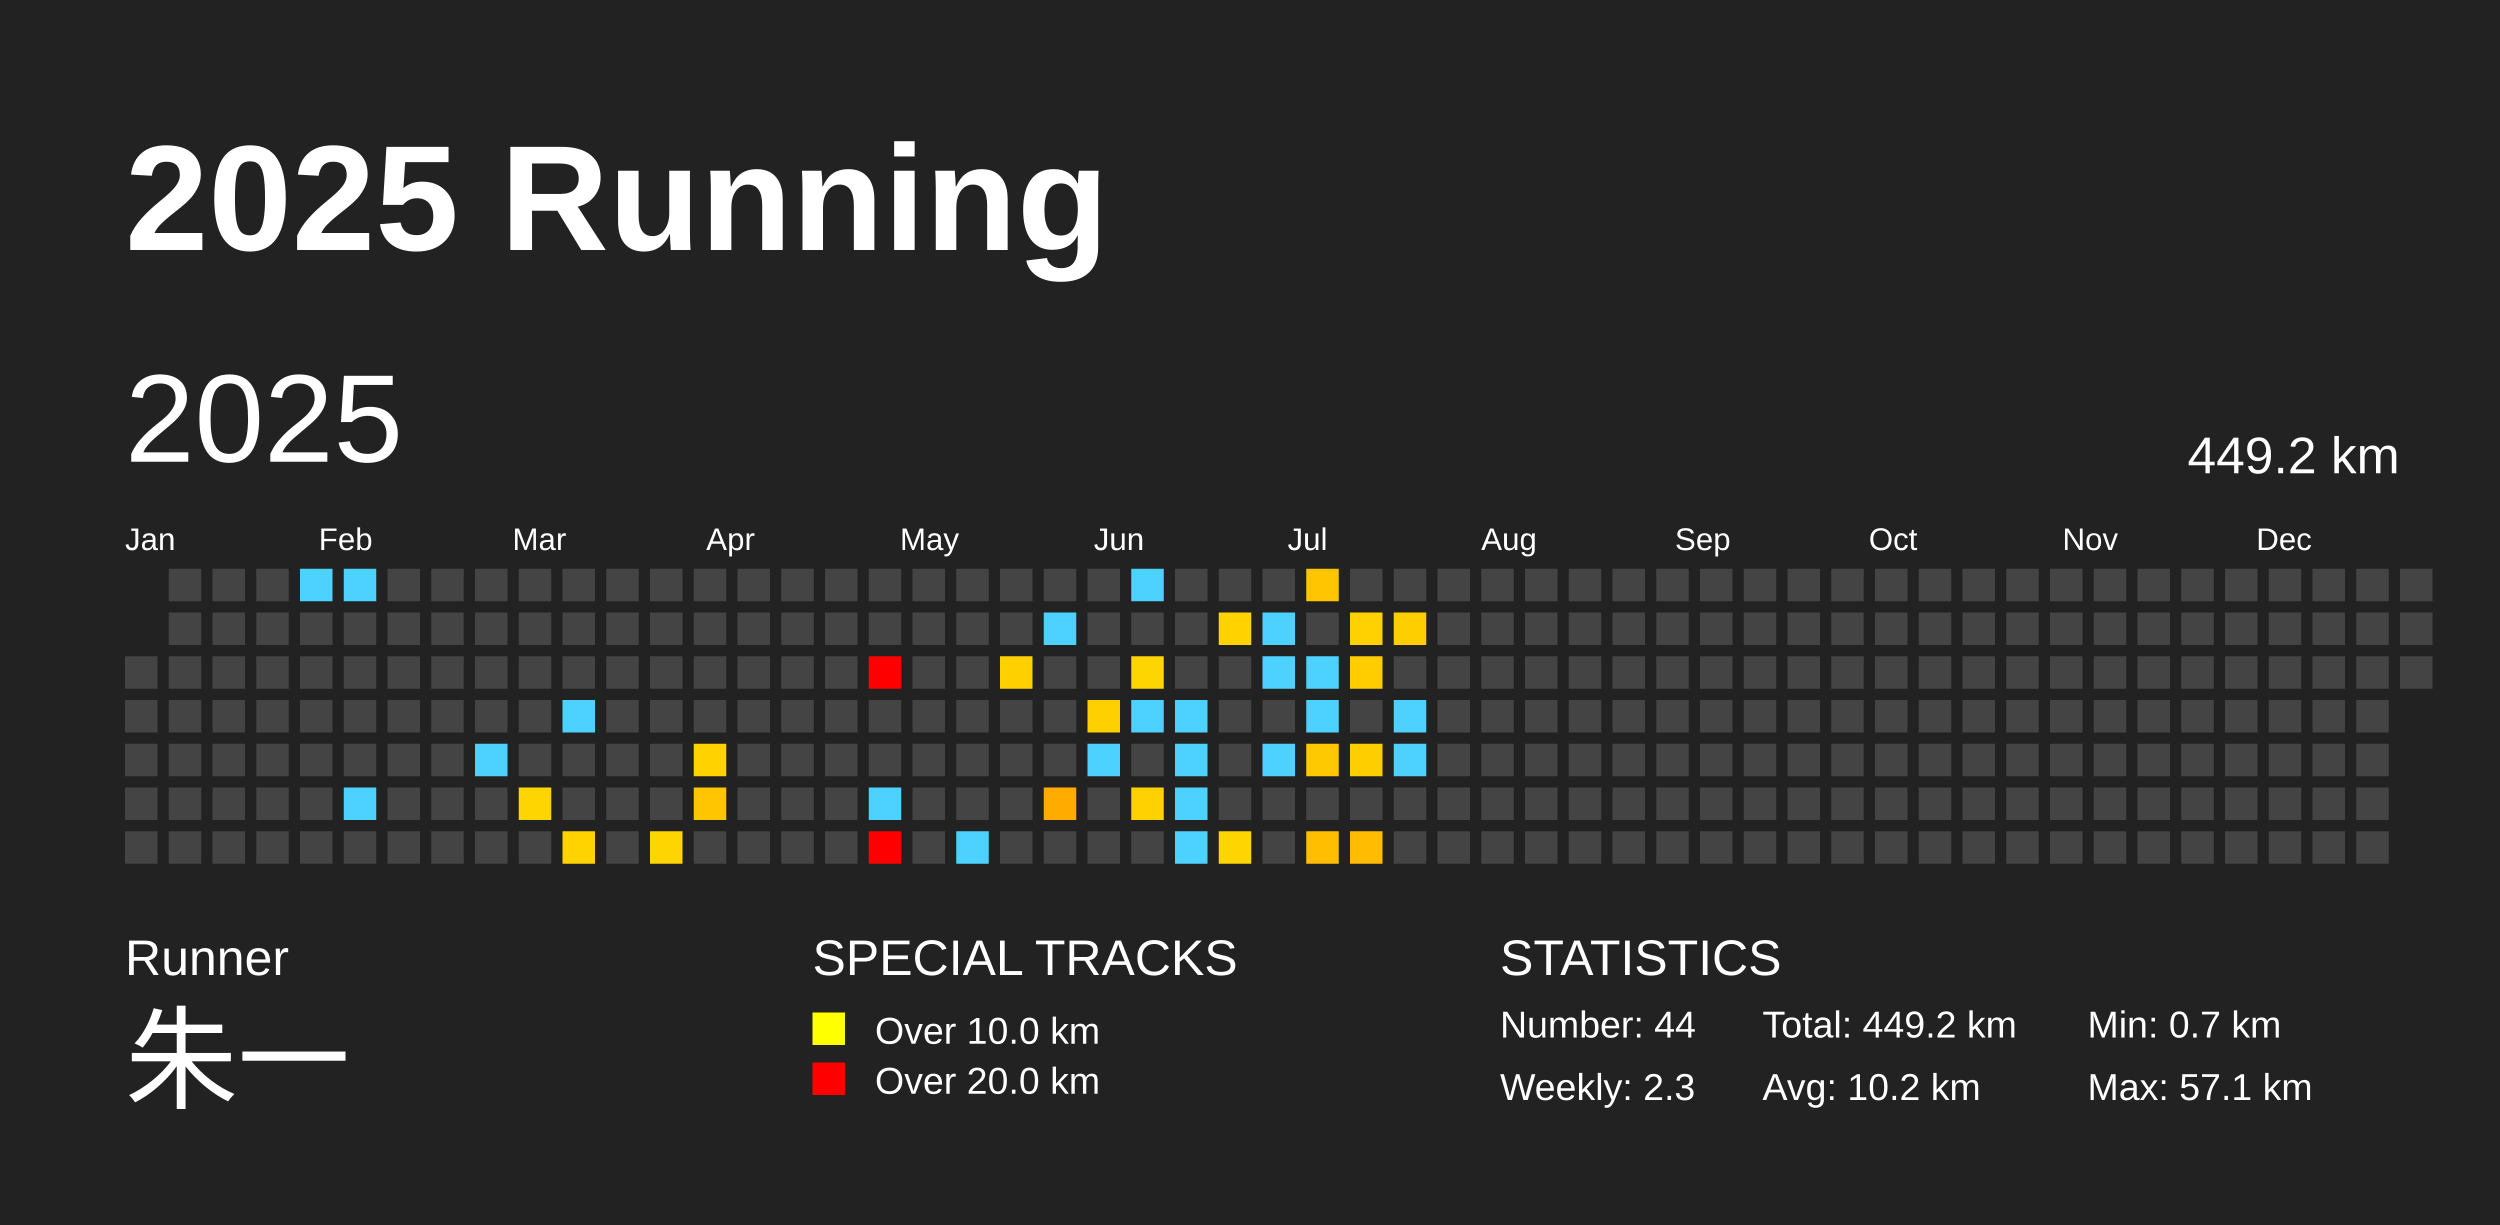
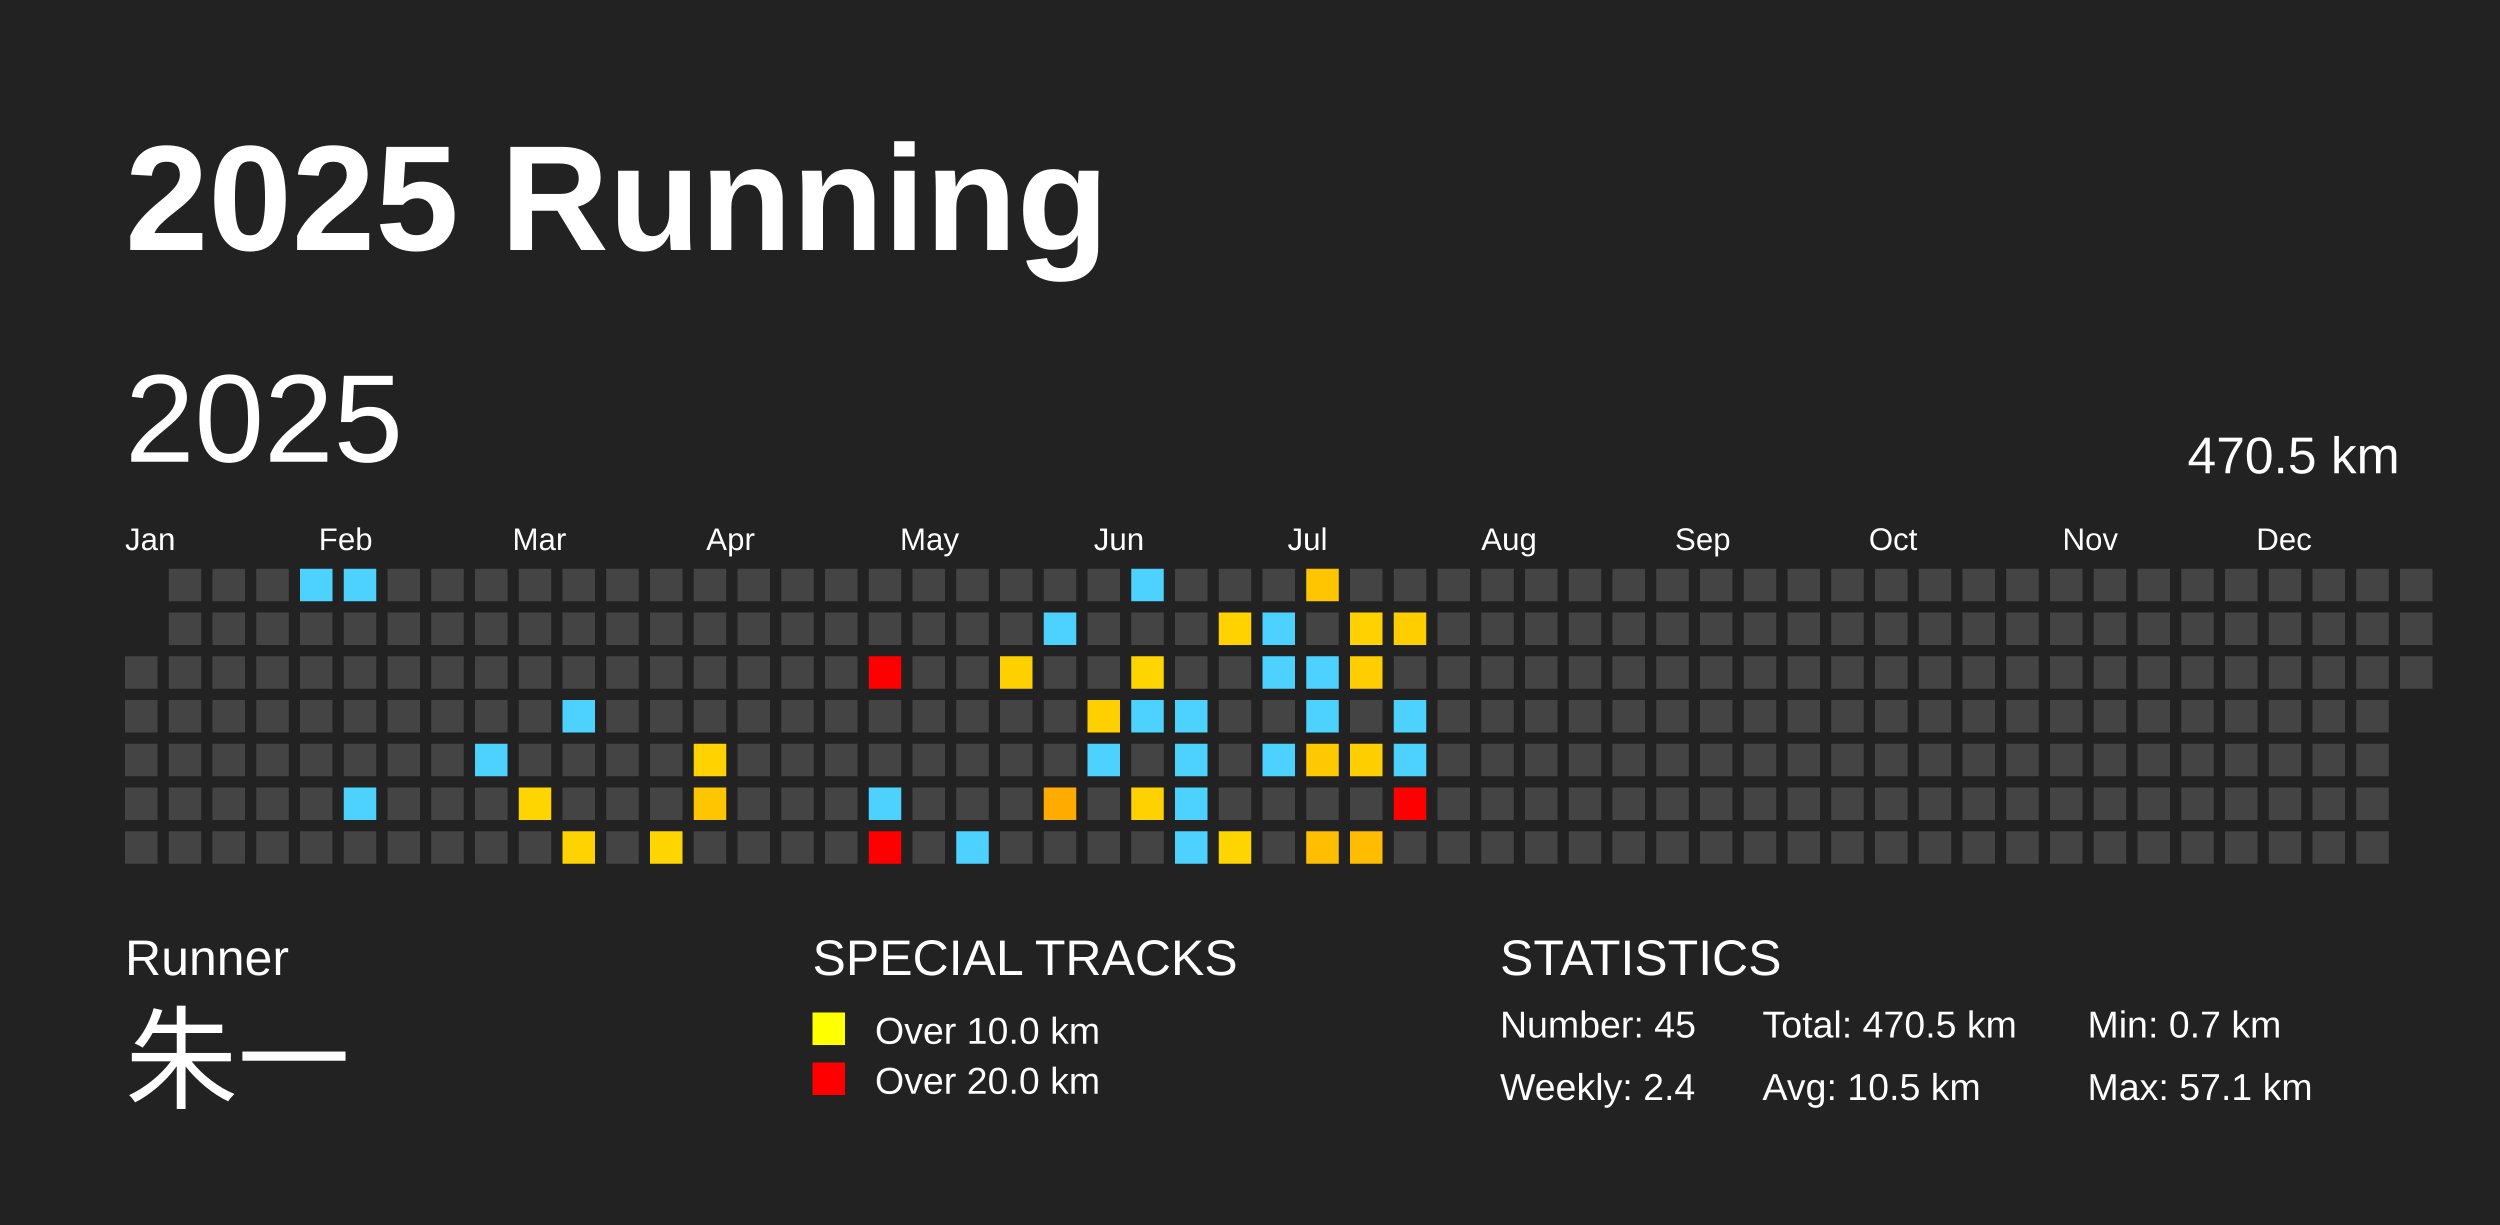
<svg xmlns="http://www.w3.org/2000/svg" baseProfile="full" height="98mm" version="1.1" viewBox="0,0,200,98" width="200mm">
  <defs />
  <rect fill="#222222" height="98" width="200" x="0" y="0" />
  <text fill="#FFFFFF" style="font-size:12px; font-family:Arial; font-weight:bold;" x="10" y="20">2025 Running</text>
  <text fill="#FFFFFF" style="font-size:4px; font-family:Arial" x="10" y="78">Runner</text>
  <text fill="#FFFFFF" style="font-size:9px; font-family:Arial" x="10" y="88">朱一</text>
  <text fill="#FFFFFF" style="font-size:4px; font-family:Arial" x="65" y="78">SPECIAL TRACKS</text>
  <rect fill="yellow" height="2.6" width="2.6" x="65" y="81" />
  <text fill="#FFFFFF" style="font-size:3px; font-family:Arial" x="70" y="83.5">Over 10.0 km</text>
  <rect fill="red" height="2.6" width="2.6" x="65" y="85" />
  <text fill="#FFFFFF" style="font-size:3px; font-family:Arial" x="70" y="87.5">Over 20.0 km</text>
  <text fill="#FFFFFF" style="font-size:4px; font-family:Arial" x="120" y="78">STATISTICS</text>
-   <text fill="#FFFFFF" style="font-size:3px; font-family:Arial" x="120" y="83">Number: 44</text>
-   <text fill="#FFFFFF" style="font-size:3px; font-family:Arial" x="120" y="88">Weekly: 2.3</text>
-   <text fill="#FFFFFF" style="font-size:3px; font-family:Arial" x="141" y="83">Total: 449.2 km</text>
-   <text fill="#FFFFFF" style="font-size:3px; font-family:Arial" x="141" y="88">Avg: 10.2 km</text>
+   <text fill="#FFFFFF" style="font-size:3px; font-family:Arial" x="120" y="83">Number: 45</text>
+   <text fill="#FFFFFF" style="font-size:3px; font-family:Arial" x="120" y="88">Weekly: 2.4</text>
+   <text fill="#FFFFFF" style="font-size:3px; font-family:Arial" x="141" y="83">Total: 470.5 km</text>
+   <text fill="#FFFFFF" style="font-size:3px; font-family:Arial" x="141" y="88">Avg: 10.5 km</text>
  <text fill="#FFFFFF" style="font-size:3px; font-family:Arial" x="167" y="83">Min: 0.7 km</text>
  <text fill="#FFFFFF" style="font-size:3px; font-family:Arial" x="167" y="88">Max: 57.1 km</text>
  <text dominant-baseline="hanging" fill="#FFFFFF" style="font-size:10.0px; font-family:Arial;" x="10" y="30">2025</text>
-   <text dominant-baseline="hanging" fill="#FFFFFF" style="font-size:4.125px; font-family:Arial;" x="175" y="35">449.2 km</text>
+   <text dominant-baseline="hanging" fill="#FFFFFF" style="font-size:4.125px; font-family:Arial;" x="175" y="35">470.5 km</text>
  <text fill="#FFFFFF" style="font-size:2.5px; font-family:Arial" x="10.0" y="44">Jan</text>
  <text fill="#FFFFFF" style="font-size:2.5px; font-family:Arial" x="25.5" y="44">Feb</text>
  <text fill="#FFFFFF" style="font-size:2.5px; font-family:Arial" x="41.0" y="44">Mar</text>
  <text fill="#FFFFFF" style="font-size:2.5px; font-family:Arial" x="56.5" y="44">Apr</text>
  <text fill="#FFFFFF" style="font-size:2.5px; font-family:Arial" x="72.0" y="44">May</text>
  <text fill="#FFFFFF" style="font-size:2.5px; font-family:Arial" x="87.5" y="44">Jun</text>
  <text fill="#FFFFFF" style="font-size:2.5px; font-family:Arial" x="103.0" y="44">Jul</text>
  <text fill="#FFFFFF" style="font-size:2.5px; font-family:Arial" x="118.5" y="44">Aug</text>
  <text fill="#FFFFFF" style="font-size:2.5px; font-family:Arial" x="134.0" y="44">Sep</text>
  <text fill="#FFFFFF" style="font-size:2.5px; font-family:Arial" x="149.5" y="44">Oct</text>
  <text fill="#FFFFFF" style="font-size:2.5px; font-family:Arial" x="165.0" y="44">Nov</text>
  <text fill="#FFFFFF" style="font-size:2.5px; font-family:Arial" x="180.5" y="44">Dec</text>
  <rect fill="#444444" height="2.6" width="2.6" x="10.0" y="52.5" />
  <rect fill="#444444" height="2.6" width="2.6" x="10.0" y="56.0" />
  <rect fill="#444444" height="2.6" width="2.6" x="10.0" y="59.5" />
  <rect fill="#444444" height="2.6" width="2.6" x="10.0" y="63.0" />
  <rect fill="#444444" height="2.6" width="2.6" x="10.0" y="66.5" />
  <rect fill="#444444" height="2.6" width="2.6" x="13.5" y="45.5" />
  <rect fill="#444444" height="2.6" width="2.6" x="13.5" y="49.0" />
  <rect fill="#444444" height="2.6" width="2.6" x="13.5" y="52.5" />
  <rect fill="#444444" height="2.6" width="2.6" x="13.5" y="56.0" />
  <rect fill="#444444" height="2.6" width="2.6" x="13.5" y="59.5" />
  <rect fill="#444444" height="2.6" width="2.6" x="13.5" y="63.0" />
  <rect fill="#444444" height="2.6" width="2.6" x="13.5" y="66.5" />
  <rect fill="#444444" height="2.6" width="2.6" x="17.0" y="45.5" />
  <rect fill="#444444" height="2.6" width="2.6" x="17.0" y="49.0" />
  <rect fill="#444444" height="2.6" width="2.6" x="17.0" y="52.5" />
  <rect fill="#444444" height="2.6" width="2.6" x="17.0" y="56.0" />
  <rect fill="#444444" height="2.6" width="2.6" x="17.0" y="59.5" />
  <rect fill="#444444" height="2.6" width="2.6" x="17.0" y="63.0" />
  <rect fill="#444444" height="2.6" width="2.6" x="17.0" y="66.5" />
  <rect fill="#444444" height="2.6" width="2.6" x="20.5" y="45.5" />
  <rect fill="#444444" height="2.6" width="2.6" x="20.5" y="49.0" />
  <rect fill="#444444" height="2.6" width="2.6" x="20.5" y="52.5" />
  <rect fill="#444444" height="2.6" width="2.6" x="20.5" y="56.0" />
  <rect fill="#444444" height="2.6" width="2.6" x="20.5" y="59.5" />
  <rect fill="#444444" height="2.6" width="2.6" x="20.5" y="63.0" />
  <rect fill="#444444" height="2.6" width="2.6" x="20.5" y="66.5" />
  <rect fill="#4dd2ff" height="2.6" width="2.6" x="24.0" y="45.5" />
  <rect fill="#444444" height="2.6" width="2.6" x="24.0" y="49.0" />
  <rect fill="#444444" height="2.6" width="2.6" x="24.0" y="52.5" />
  <rect fill="#444444" height="2.6" width="2.6" x="24.0" y="56.0" />
  <rect fill="#444444" height="2.6" width="2.6" x="24.0" y="59.5" />
  <rect fill="#444444" height="2.6" width="2.6" x="24.0" y="63.0" />
  <rect fill="#444444" height="2.6" width="2.6" x="24.0" y="66.5" />
  <rect fill="#4dd2ff" height="2.6" width="2.6" x="27.5" y="45.5" />
  <rect fill="#444444" height="2.6" width="2.6" x="27.5" y="49.0" />
  <rect fill="#444444" height="2.6" width="2.6" x="27.5" y="52.5" />
  <rect fill="#444444" height="2.6" width="2.6" x="27.5" y="56.0" />
  <rect fill="#444444" height="2.6" width="2.6" x="27.5" y="59.5" />
  <rect fill="#4dd2ff" height="2.6" width="2.6" x="27.5" y="63.0" />
  <rect fill="#444444" height="2.6" width="2.6" x="27.5" y="66.5" />
  <rect fill="#444444" height="2.6" width="2.6" x="31.0" y="45.5" />
  <rect fill="#444444" height="2.6" width="2.6" x="31.0" y="49.0" />
  <rect fill="#444444" height="2.6" width="2.6" x="31.0" y="52.5" />
  <rect fill="#444444" height="2.6" width="2.6" x="31.0" y="56.0" />
  <rect fill="#444444" height="2.6" width="2.6" x="31.0" y="59.5" />
  <rect fill="#444444" height="2.6" width="2.6" x="31.0" y="63.0" />
  <rect fill="#444444" height="2.6" width="2.6" x="31.0" y="66.5" />
  <rect fill="#444444" height="2.6" width="2.6" x="34.5" y="45.5" />
  <rect fill="#444444" height="2.6" width="2.6" x="34.5" y="49.0" />
  <rect fill="#444444" height="2.6" width="2.6" x="34.5" y="52.5" />
  <rect fill="#444444" height="2.6" width="2.6" x="34.5" y="56.0" />
  <rect fill="#444444" height="2.6" width="2.6" x="34.5" y="59.5" />
  <rect fill="#444444" height="2.6" width="2.6" x="34.5" y="63.0" />
  <rect fill="#444444" height="2.6" width="2.6" x="34.5" y="66.5" />
  <rect fill="#444444" height="2.6" width="2.6" x="38.0" y="45.5" />
  <rect fill="#444444" height="2.6" width="2.6" x="38.0" y="49.0" />
  <rect fill="#444444" height="2.6" width="2.6" x="38.0" y="52.5" />
  <rect fill="#444444" height="2.6" width="2.6" x="38.0" y="56.0" />
  <rect fill="#4dd2ff" height="2.6" width="2.6" x="38.0" y="59.5" />
  <rect fill="#444444" height="2.6" width="2.6" x="38.0" y="63.0" />
  <rect fill="#444444" height="2.6" width="2.6" x="38.0" y="66.5" />
  <rect fill="#444444" height="2.6" width="2.6" x="41.5" y="45.5" />
  <rect fill="#444444" height="2.6" width="2.6" x="41.5" y="49.0" />
  <rect fill="#444444" height="2.6" width="2.6" x="41.5" y="52.5" />
  <rect fill="#444444" height="2.6" width="2.6" x="41.5" y="56.0" />
  <rect fill="#444444" height="2.6" width="2.6" x="41.5" y="59.5" />
  <rect fill="#ffd500" height="2.6" width="2.6" x="41.5" y="63.0" />
  <rect fill="#444444" height="2.6" width="2.6" x="41.5" y="66.5" />
  <rect fill="#444444" height="2.6" width="2.6" x="45.0" y="45.5" />
  <rect fill="#444444" height="2.6" width="2.6" x="45.0" y="49.0" />
  <rect fill="#444444" height="2.6" width="2.6" x="45.0" y="52.5" />
  <rect fill="#4dd2ff" height="2.6" width="2.6" x="45.0" y="56.0" />
  <rect fill="#444444" height="2.6" width="2.6" x="45.0" y="59.5" />
  <rect fill="#444444" height="2.6" width="2.6" x="45.0" y="63.0" />
  <rect fill="#ffd300" height="2.6" width="2.6" x="45.0" y="66.5" />
  <rect fill="#444444" height="2.6" width="2.6" x="48.5" y="45.5" />
  <rect fill="#444444" height="2.6" width="2.6" x="48.5" y="49.0" />
  <rect fill="#444444" height="2.6" width="2.6" x="48.5" y="52.5" />
  <rect fill="#444444" height="2.6" width="2.6" x="48.5" y="56.0" />
  <rect fill="#444444" height="2.6" width="2.6" x="48.5" y="59.5" />
  <rect fill="#444444" height="2.6" width="2.6" x="48.5" y="63.0" />
  <rect fill="#444444" height="2.6" width="2.6" x="48.5" y="66.5" />
  <rect fill="#444444" height="2.6" width="2.6" x="52.0" y="45.5" />
  <rect fill="#444444" height="2.6" width="2.6" x="52.0" y="49.0" />
  <rect fill="#444444" height="2.6" width="2.6" x="52.0" y="52.5" />
  <rect fill="#444444" height="2.6" width="2.6" x="52.0" y="56.0" />
  <rect fill="#444444" height="2.6" width="2.6" x="52.0" y="59.5" />
  <rect fill="#444444" height="2.6" width="2.6" x="52.0" y="63.0" />
  <rect fill="#ffd500" height="2.6" width="2.6" x="52.0" y="66.5" />
  <rect fill="#444444" height="2.6" width="2.6" x="55.5" y="45.5" />
  <rect fill="#444444" height="2.6" width="2.6" x="55.5" y="49.0" />
  <rect fill="#444444" height="2.6" width="2.6" x="55.5" y="52.5" />
  <rect fill="#444444" height="2.6" width="2.6" x="55.5" y="56.0" />
  <rect fill="#ffd200" height="2.6" width="2.6" x="55.5" y="59.5" />
  <rect fill="#ffc600" height="2.6" width="2.6" x="55.5" y="63.0" />
  <rect fill="#444444" height="2.6" width="2.6" x="55.5" y="66.5" />
  <rect fill="#444444" height="2.6" width="2.6" x="59.0" y="45.5" />
  <rect fill="#444444" height="2.6" width="2.6" x="59.0" y="49.0" />
  <rect fill="#444444" height="2.6" width="2.6" x="59.0" y="52.5" />
  <rect fill="#444444" height="2.6" width="2.6" x="59.0" y="56.0" />
  <rect fill="#444444" height="2.6" width="2.6" x="59.0" y="59.5" />
  <rect fill="#444444" height="2.6" width="2.6" x="59.0" y="63.0" />
  <rect fill="#444444" height="2.6" width="2.6" x="59.0" y="66.5" />
  <rect fill="#444444" height="2.6" width="2.6" x="62.5" y="45.5" />
  <rect fill="#444444" height="2.6" width="2.6" x="62.5" y="49.0" />
  <rect fill="#444444" height="2.6" width="2.6" x="62.5" y="52.5" />
  <rect fill="#444444" height="2.6" width="2.6" x="62.5" y="56.0" />
  <rect fill="#444444" height="2.6" width="2.6" x="62.5" y="59.5" />
  <rect fill="#444444" height="2.6" width="2.6" x="62.5" y="63.0" />
  <rect fill="#444444" height="2.6" width="2.6" x="62.5" y="66.5" />
  <rect fill="#444444" height="2.6" width="2.6" x="66.0" y="45.5" />
  <rect fill="#444444" height="2.6" width="2.6" x="66.0" y="49.0" />
  <rect fill="#444444" height="2.6" width="2.6" x="66.0" y="52.5" />
  <rect fill="#444444" height="2.6" width="2.6" x="66.0" y="56.0" />
  <rect fill="#444444" height="2.6" width="2.6" x="66.0" y="59.5" />
  <rect fill="#444444" height="2.6" width="2.6" x="66.0" y="63.0" />
  <rect fill="#444444" height="2.6" width="2.6" x="66.0" y="66.5" />
  <rect fill="#444444" height="2.6" width="2.6" x="69.5" y="45.5" />
  <rect fill="#444444" height="2.6" width="2.6" x="69.5" y="49.0" />
  <rect fill="red" height="2.6" width="2.6" x="69.5" y="52.5" />
  <rect fill="#444444" height="2.6" width="2.6" x="69.5" y="56.0" />
  <rect fill="#444444" height="2.6" width="2.6" x="69.5" y="59.5" />
  <rect fill="#4dd2ff" height="2.6" width="2.6" x="69.5" y="63.0" />
  <rect fill="red" height="2.6" width="2.6" x="69.5" y="66.5" />
  <rect fill="#444444" height="2.6" width="2.6" x="73.0" y="45.5" />
  <rect fill="#444444" height="2.6" width="2.6" x="73.0" y="49.0" />
  <rect fill="#444444" height="2.6" width="2.6" x="73.0" y="52.5" />
  <rect fill="#444444" height="2.6" width="2.6" x="73.0" y="56.0" />
  <rect fill="#444444" height="2.6" width="2.6" x="73.0" y="59.5" />
  <rect fill="#444444" height="2.6" width="2.6" x="73.0" y="63.0" />
  <rect fill="#444444" height="2.6" width="2.6" x="73.0" y="66.5" />
  <rect fill="#444444" height="2.6" width="2.6" x="76.5" y="45.5" />
  <rect fill="#444444" height="2.6" width="2.6" x="76.5" y="49.0" />
  <rect fill="#444444" height="2.6" width="2.6" x="76.5" y="52.5" />
  <rect fill="#444444" height="2.6" width="2.6" x="76.5" y="56.0" />
  <rect fill="#444444" height="2.6" width="2.6" x="76.5" y="59.5" />
  <rect fill="#444444" height="2.6" width="2.6" x="76.5" y="63.0" />
  <rect fill="#4dd2ff" height="2.6" width="2.6" x="76.5" y="66.5" />
  <rect fill="#444444" height="2.6" width="2.6" x="80.0" y="45.5" />
  <rect fill="#444444" height="2.6" width="2.6" x="80.0" y="49.0" />
  <rect fill="#ffd000" height="2.6" width="2.6" x="80.0" y="52.5" />
  <rect fill="#444444" height="2.6" width="2.6" x="80.0" y="56.0" />
  <rect fill="#444444" height="2.6" width="2.6" x="80.0" y="59.5" />
  <rect fill="#444444" height="2.6" width="2.6" x="80.0" y="63.0" />
  <rect fill="#444444" height="2.6" width="2.6" x="80.0" y="66.5" />
  <rect fill="#444444" height="2.6" width="2.6" x="83.5" y="45.5" />
  <rect fill="#4dd2ff" height="2.6" width="2.6" x="83.5" y="49.0" />
  <rect fill="#444444" height="2.6" width="2.6" x="83.5" y="52.5" />
  <rect fill="#444444" height="2.6" width="2.6" x="83.5" y="56.0" />
  <rect fill="#444444" height="2.6" width="2.6" x="83.5" y="59.5" />
  <rect fill="#ffab00" height="2.6" width="2.6" x="83.5" y="63.0" />
  <rect fill="#444444" height="2.6" width="2.6" x="83.5" y="66.5" />
  <rect fill="#444444" height="2.6" width="2.6" x="87.0" y="45.5" />
  <rect fill="#444444" height="2.6" width="2.6" x="87.0" y="49.0" />
  <rect fill="#444444" height="2.6" width="2.6" x="87.0" y="52.5" />
  <rect fill="#ffd000" height="2.6" width="2.6" x="87.0" y="56.0" />
  <rect fill="#4dd2ff" height="2.6" width="2.6" x="87.0" y="59.5" />
  <rect fill="#444444" height="2.6" width="2.6" x="87.0" y="63.0" />
  <rect fill="#444444" height="2.6" width="2.6" x="87.0" y="66.5" />
  <rect fill="#4dd2ff" height="2.6" width="2.6" x="90.5" y="45.5" />
  <rect fill="#444444" height="2.6" width="2.6" x="90.5" y="49.0" />
  <rect fill="#ffd500" height="2.6" width="2.6" x="90.5" y="52.5" />
  <rect fill="#4dd2ff" height="2.6" width="2.6" x="90.5" y="56.0" />
  <rect fill="#444444" height="2.6" width="2.6" x="90.5" y="59.5" />
  <rect fill="#ffd100" height="2.6" width="2.6" x="90.5" y="63.0" />
  <rect fill="#444444" height="2.6" width="2.6" x="90.5" y="66.5" />
  <rect fill="#444444" height="2.6" width="2.6" x="94.0" y="45.5" />
  <rect fill="#444444" height="2.6" width="2.6" x="94.0" y="49.0" />
  <rect fill="#444444" height="2.6" width="2.6" x="94.0" y="52.5" />
  <rect fill="#4dd2ff" height="2.6" width="2.6" x="94.0" y="56.0" />
  <rect fill="#4dd2ff" height="2.6" width="2.6" x="94.0" y="59.5" />
  <rect fill="#4dd2ff" height="2.6" width="2.6" x="94.0" y="63.0" />
  <rect fill="#4dd2ff" height="2.6" width="2.6" x="94.0" y="66.5" />
  <rect fill="#444444" height="2.6" width="2.6" x="97.5" y="45.5" />
  <rect fill="#ffd200" height="2.6" width="2.6" x="97.5" y="49.0" />
  <rect fill="#444444" height="2.6" width="2.6" x="97.5" y="52.5" />
  <rect fill="#444444" height="2.6" width="2.6" x="97.5" y="56.0" />
  <rect fill="#444444" height="2.6" width="2.6" x="97.5" y="59.5" />
  <rect fill="#444444" height="2.6" width="2.6" x="97.5" y="63.0" />
  <rect fill="#ffd500" height="2.6" width="2.6" x="97.5" y="66.5" />
  <rect fill="#444444" height="2.6" width="2.6" x="101.0" y="45.5" />
  <rect fill="#4dd2ff" height="2.6" width="2.6" x="101.0" y="49.0" />
  <rect fill="#4dd2ff" height="2.6" width="2.6" x="101.0" y="52.5" />
  <rect fill="#444444" height="2.6" width="2.6" x="101.0" y="56.0" />
  <rect fill="#4dd2ff" height="2.6" width="2.6" x="101.0" y="59.5" />
  <rect fill="#444444" height="2.6" width="2.6" x="101.0" y="63.0" />
  <rect fill="#444444" height="2.6" width="2.6" x="101.0" y="66.5" />
  <rect fill="#ffc600" height="2.6" width="2.6" x="104.5" y="45.5" />
  <rect fill="#444444" height="2.6" width="2.6" x="104.5" y="49.0" />
  <rect fill="#4dd2ff" height="2.6" width="2.6" x="104.5" y="52.5" />
  <rect fill="#4dd2ff" height="2.6" width="2.6" x="104.5" y="56.0" />
  <rect fill="#ffc900" height="2.6" width="2.6" x="104.5" y="59.5" />
  <rect fill="#444444" height="2.6" width="2.6" x="104.5" y="63.0" />
  <rect fill="#ffbf00" height="2.6" width="2.6" x="104.5" y="66.5" />
  <rect fill="#444444" height="2.6" width="2.6" x="108.0" y="45.5" />
  <rect fill="#ffd100" height="2.6" width="2.6" x="108.0" y="49.0" />
  <rect fill="#ffcd00" height="2.6" width="2.6" x="108.0" y="52.5" />
  <rect fill="#444444" height="2.6" width="2.6" x="108.0" y="56.0" />
  <rect fill="#ffce00" height="2.6" width="2.6" x="108.0" y="59.5" />
  <rect fill="#444444" height="2.6" width="2.6" x="108.0" y="63.0" />
  <rect fill="#ffbc00" height="2.6" width="2.6" x="108.0" y="66.5" />
  <rect fill="#444444" height="2.6" width="2.6" x="111.5" y="45.5" />
  <rect fill="#ffce00" height="2.6" width="2.6" x="111.5" y="49.0" />
  <rect fill="#444444" height="2.6" width="2.6" x="111.5" y="52.5" />
  <rect fill="#4dd2ff" height="2.6" width="2.6" x="111.5" y="56.0" />
  <rect fill="#4dd2ff" height="2.6" width="2.6" x="111.5" y="59.5" />
-   <rect fill="#444444" height="2.6" width="2.6" x="111.5" y="63.0" />
+   <rect fill="red" height="2.6" width="2.6" x="111.5" y="63.0" />
  <rect fill="#444444" height="2.6" width="2.6" x="111.5" y="66.5" />
  <rect fill="#444444" height="2.6" width="2.6" x="115.0" y="45.5" />
  <rect fill="#444444" height="2.6" width="2.6" x="115.0" y="49.0" />
  <rect fill="#444444" height="2.6" width="2.6" x="115.0" y="52.5" />
  <rect fill="#444444" height="2.6" width="2.6" x="115.0" y="56.0" />
  <rect fill="#444444" height="2.6" width="2.6" x="115.0" y="59.5" />
  <rect fill="#444444" height="2.6" width="2.6" x="115.0" y="63.0" />
  <rect fill="#444444" height="2.6" width="2.6" x="115.0" y="66.5" />
  <rect fill="#444444" height="2.6" width="2.6" x="118.5" y="45.5" />
  <rect fill="#444444" height="2.6" width="2.6" x="118.5" y="49.0" />
  <rect fill="#444444" height="2.6" width="2.6" x="118.5" y="52.5" />
  <rect fill="#444444" height="2.6" width="2.6" x="118.5" y="56.0" />
  <rect fill="#444444" height="2.6" width="2.6" x="118.5" y="59.5" />
  <rect fill="#444444" height="2.6" width="2.6" x="118.5" y="63.0" />
  <rect fill="#444444" height="2.6" width="2.6" x="118.5" y="66.5" />
  <rect fill="#444444" height="2.6" width="2.6" x="122.0" y="45.5" />
  <rect fill="#444444" height="2.6" width="2.6" x="122.0" y="49.0" />
  <rect fill="#444444" height="2.6" width="2.6" x="122.0" y="52.5" />
  <rect fill="#444444" height="2.6" width="2.6" x="122.0" y="56.0" />
  <rect fill="#444444" height="2.6" width="2.6" x="122.0" y="59.5" />
  <rect fill="#444444" height="2.6" width="2.6" x="122.0" y="63.0" />
  <rect fill="#444444" height="2.6" width="2.6" x="122.0" y="66.5" />
  <rect fill="#444444" height="2.6" width="2.6" x="125.5" y="45.5" />
  <rect fill="#444444" height="2.6" width="2.6" x="125.5" y="49.0" />
  <rect fill="#444444" height="2.6" width="2.6" x="125.5" y="52.5" />
  <rect fill="#444444" height="2.6" width="2.6" x="125.5" y="56.0" />
  <rect fill="#444444" height="2.6" width="2.6" x="125.5" y="59.5" />
  <rect fill="#444444" height="2.6" width="2.6" x="125.5" y="63.0" />
  <rect fill="#444444" height="2.6" width="2.6" x="125.5" y="66.5" />
  <rect fill="#444444" height="2.6" width="2.6" x="129.0" y="45.5" />
  <rect fill="#444444" height="2.6" width="2.6" x="129.0" y="49.0" />
  <rect fill="#444444" height="2.6" width="2.6" x="129.0" y="52.5" />
  <rect fill="#444444" height="2.6" width="2.6" x="129.0" y="56.0" />
  <rect fill="#444444" height="2.6" width="2.6" x="129.0" y="59.5" />
  <rect fill="#444444" height="2.6" width="2.6" x="129.0" y="63.0" />
  <rect fill="#444444" height="2.6" width="2.6" x="129.0" y="66.5" />
  <rect fill="#444444" height="2.6" width="2.6" x="132.5" y="45.5" />
  <rect fill="#444444" height="2.6" width="2.6" x="132.5" y="49.0" />
  <rect fill="#444444" height="2.6" width="2.6" x="132.5" y="52.5" />
  <rect fill="#444444" height="2.6" width="2.6" x="132.5" y="56.0" />
  <rect fill="#444444" height="2.6" width="2.6" x="132.5" y="59.5" />
  <rect fill="#444444" height="2.6" width="2.6" x="132.5" y="63.0" />
  <rect fill="#444444" height="2.6" width="2.6" x="132.5" y="66.5" />
  <rect fill="#444444" height="2.6" width="2.6" x="136.0" y="45.5" />
  <rect fill="#444444" height="2.6" width="2.6" x="136.0" y="49.0" />
  <rect fill="#444444" height="2.6" width="2.6" x="136.0" y="52.5" />
  <rect fill="#444444" height="2.6" width="2.6" x="136.0" y="56.0" />
  <rect fill="#444444" height="2.6" width="2.6" x="136.0" y="59.5" />
  <rect fill="#444444" height="2.6" width="2.6" x="136.0" y="63.0" />
  <rect fill="#444444" height="2.6" width="2.6" x="136.0" y="66.5" />
  <rect fill="#444444" height="2.6" width="2.6" x="139.5" y="45.5" />
  <rect fill="#444444" height="2.6" width="2.6" x="139.5" y="49.0" />
  <rect fill="#444444" height="2.6" width="2.6" x="139.5" y="52.5" />
  <rect fill="#444444" height="2.6" width="2.6" x="139.5" y="56.0" />
  <rect fill="#444444" height="2.6" width="2.6" x="139.5" y="59.5" />
  <rect fill="#444444" height="2.6" width="2.6" x="139.5" y="63.0" />
  <rect fill="#444444" height="2.6" width="2.6" x="139.5" y="66.5" />
  <rect fill="#444444" height="2.6" width="2.6" x="143.0" y="45.5" />
  <rect fill="#444444" height="2.6" width="2.6" x="143.0" y="49.0" />
  <rect fill="#444444" height="2.6" width="2.6" x="143.0" y="52.5" />
  <rect fill="#444444" height="2.6" width="2.6" x="143.0" y="56.0" />
  <rect fill="#444444" height="2.6" width="2.6" x="143.0" y="59.5" />
  <rect fill="#444444" height="2.6" width="2.6" x="143.0" y="63.0" />
  <rect fill="#444444" height="2.6" width="2.6" x="143.0" y="66.5" />
  <rect fill="#444444" height="2.6" width="2.6" x="146.5" y="45.5" />
  <rect fill="#444444" height="2.6" width="2.6" x="146.5" y="49.0" />
  <rect fill="#444444" height="2.6" width="2.6" x="146.5" y="52.5" />
  <rect fill="#444444" height="2.6" width="2.6" x="146.5" y="56.0" />
  <rect fill="#444444" height="2.6" width="2.6" x="146.5" y="59.5" />
  <rect fill="#444444" height="2.6" width="2.6" x="146.5" y="63.0" />
  <rect fill="#444444" height="2.6" width="2.6" x="146.5" y="66.5" />
  <rect fill="#444444" height="2.6" width="2.6" x="150.0" y="45.5" />
  <rect fill="#444444" height="2.6" width="2.6" x="150.0" y="49.0" />
  <rect fill="#444444" height="2.6" width="2.6" x="150.0" y="52.5" />
  <rect fill="#444444" height="2.6" width="2.6" x="150.0" y="56.0" />
  <rect fill="#444444" height="2.6" width="2.6" x="150.0" y="59.5" />
  <rect fill="#444444" height="2.6" width="2.6" x="150.0" y="63.0" />
  <rect fill="#444444" height="2.6" width="2.6" x="150.0" y="66.5" />
  <rect fill="#444444" height="2.6" width="2.6" x="153.5" y="45.5" />
  <rect fill="#444444" height="2.6" width="2.6" x="153.5" y="49.0" />
  <rect fill="#444444" height="2.6" width="2.6" x="153.5" y="52.5" />
  <rect fill="#444444" height="2.6" width="2.6" x="153.5" y="56.0" />
  <rect fill="#444444" height="2.6" width="2.6" x="153.5" y="59.5" />
  <rect fill="#444444" height="2.6" width="2.6" x="153.5" y="63.0" />
  <rect fill="#444444" height="2.6" width="2.6" x="153.5" y="66.5" />
  <rect fill="#444444" height="2.6" width="2.6" x="157.0" y="45.5" />
  <rect fill="#444444" height="2.6" width="2.6" x="157.0" y="49.0" />
  <rect fill="#444444" height="2.6" width="2.6" x="157.0" y="52.5" />
  <rect fill="#444444" height="2.6" width="2.6" x="157.0" y="56.0" />
  <rect fill="#444444" height="2.6" width="2.6" x="157.0" y="59.5" />
  <rect fill="#444444" height="2.6" width="2.6" x="157.0" y="63.0" />
  <rect fill="#444444" height="2.6" width="2.6" x="157.0" y="66.5" />
  <rect fill="#444444" height="2.6" width="2.6" x="160.5" y="45.5" />
  <rect fill="#444444" height="2.6" width="2.6" x="160.5" y="49.0" />
  <rect fill="#444444" height="2.6" width="2.6" x="160.5" y="52.5" />
  <rect fill="#444444" height="2.6" width="2.6" x="160.5" y="56.0" />
  <rect fill="#444444" height="2.6" width="2.6" x="160.5" y="59.5" />
  <rect fill="#444444" height="2.6" width="2.6" x="160.5" y="63.0" />
  <rect fill="#444444" height="2.6" width="2.6" x="160.5" y="66.5" />
  <rect fill="#444444" height="2.6" width="2.6" x="164.0" y="45.5" />
  <rect fill="#444444" height="2.6" width="2.6" x="164.0" y="49.0" />
  <rect fill="#444444" height="2.6" width="2.6" x="164.0" y="52.5" />
  <rect fill="#444444" height="2.6" width="2.6" x="164.0" y="56.0" />
  <rect fill="#444444" height="2.6" width="2.6" x="164.0" y="59.5" />
  <rect fill="#444444" height="2.6" width="2.6" x="164.0" y="63.0" />
  <rect fill="#444444" height="2.6" width="2.6" x="164.0" y="66.5" />
  <rect fill="#444444" height="2.6" width="2.6" x="167.5" y="45.5" />
  <rect fill="#444444" height="2.6" width="2.6" x="167.5" y="49.0" />
  <rect fill="#444444" height="2.6" width="2.6" x="167.5" y="52.5" />
  <rect fill="#444444" height="2.6" width="2.6" x="167.5" y="56.0" />
  <rect fill="#444444" height="2.6" width="2.6" x="167.5" y="59.5" />
  <rect fill="#444444" height="2.6" width="2.6" x="167.5" y="63.0" />
  <rect fill="#444444" height="2.6" width="2.6" x="167.5" y="66.5" />
  <rect fill="#444444" height="2.6" width="2.6" x="171.0" y="45.5" />
  <rect fill="#444444" height="2.6" width="2.6" x="171.0" y="49.0" />
  <rect fill="#444444" height="2.6" width="2.6" x="171.0" y="52.5" />
  <rect fill="#444444" height="2.6" width="2.6" x="171.0" y="56.0" />
  <rect fill="#444444" height="2.6" width="2.6" x="171.0" y="59.5" />
  <rect fill="#444444" height="2.6" width="2.6" x="171.0" y="63.0" />
  <rect fill="#444444" height="2.6" width="2.6" x="171.0" y="66.5" />
  <rect fill="#444444" height="2.6" width="2.6" x="174.5" y="45.5" />
  <rect fill="#444444" height="2.6" width="2.6" x="174.5" y="49.0" />
  <rect fill="#444444" height="2.6" width="2.6" x="174.5" y="52.5" />
  <rect fill="#444444" height="2.6" width="2.6" x="174.5" y="56.0" />
  <rect fill="#444444" height="2.6" width="2.6" x="174.5" y="59.5" />
  <rect fill="#444444" height="2.6" width="2.6" x="174.5" y="63.0" />
  <rect fill="#444444" height="2.6" width="2.6" x="174.5" y="66.5" />
  <rect fill="#444444" height="2.6" width="2.6" x="178.0" y="45.5" />
  <rect fill="#444444" height="2.6" width="2.6" x="178.0" y="49.0" />
  <rect fill="#444444" height="2.6" width="2.6" x="178.0" y="52.5" />
  <rect fill="#444444" height="2.6" width="2.6" x="178.0" y="56.0" />
  <rect fill="#444444" height="2.6" width="2.6" x="178.0" y="59.5" />
  <rect fill="#444444" height="2.6" width="2.6" x="178.0" y="63.0" />
  <rect fill="#444444" height="2.6" width="2.6" x="178.0" y="66.5" />
  <rect fill="#444444" height="2.6" width="2.6" x="181.5" y="45.5" />
  <rect fill="#444444" height="2.6" width="2.6" x="181.5" y="49.0" />
  <rect fill="#444444" height="2.6" width="2.6" x="181.5" y="52.5" />
  <rect fill="#444444" height="2.6" width="2.6" x="181.5" y="56.0" />
  <rect fill="#444444" height="2.6" width="2.6" x="181.5" y="59.5" />
  <rect fill="#444444" height="2.6" width="2.6" x="181.5" y="63.0" />
  <rect fill="#444444" height="2.6" width="2.6" x="181.5" y="66.5" />
  <rect fill="#444444" height="2.6" width="2.6" x="185.0" y="45.5" />
  <rect fill="#444444" height="2.6" width="2.6" x="185.0" y="49.0" />
  <rect fill="#444444" height="2.6" width="2.6" x="185.0" y="52.5" />
  <rect fill="#444444" height="2.6" width="2.6" x="185.0" y="56.0" />
  <rect fill="#444444" height="2.6" width="2.6" x="185.0" y="59.5" />
  <rect fill="#444444" height="2.6" width="2.6" x="185.0" y="63.0" />
  <rect fill="#444444" height="2.6" width="2.6" x="185.0" y="66.5" />
  <rect fill="#444444" height="2.6" width="2.6" x="188.5" y="45.5" />
  <rect fill="#444444" height="2.6" width="2.6" x="188.5" y="49.0" />
  <rect fill="#444444" height="2.6" width="2.6" x="188.5" y="52.5" />
  <rect fill="#444444" height="2.6" width="2.6" x="188.5" y="56.0" />
  <rect fill="#444444" height="2.6" width="2.6" x="188.5" y="59.5" />
  <rect fill="#444444" height="2.6" width="2.6" x="188.5" y="63.0" />
  <rect fill="#444444" height="2.6" width="2.6" x="188.5" y="66.5" />
  <rect fill="#444444" height="2.6" width="2.6" x="192.0" y="45.5" />
  <rect fill="#444444" height="2.6" width="2.6" x="192.0" y="49.0" />
  <rect fill="#444444" height="2.6" width="2.6" x="192.0" y="52.5" />
</svg>
